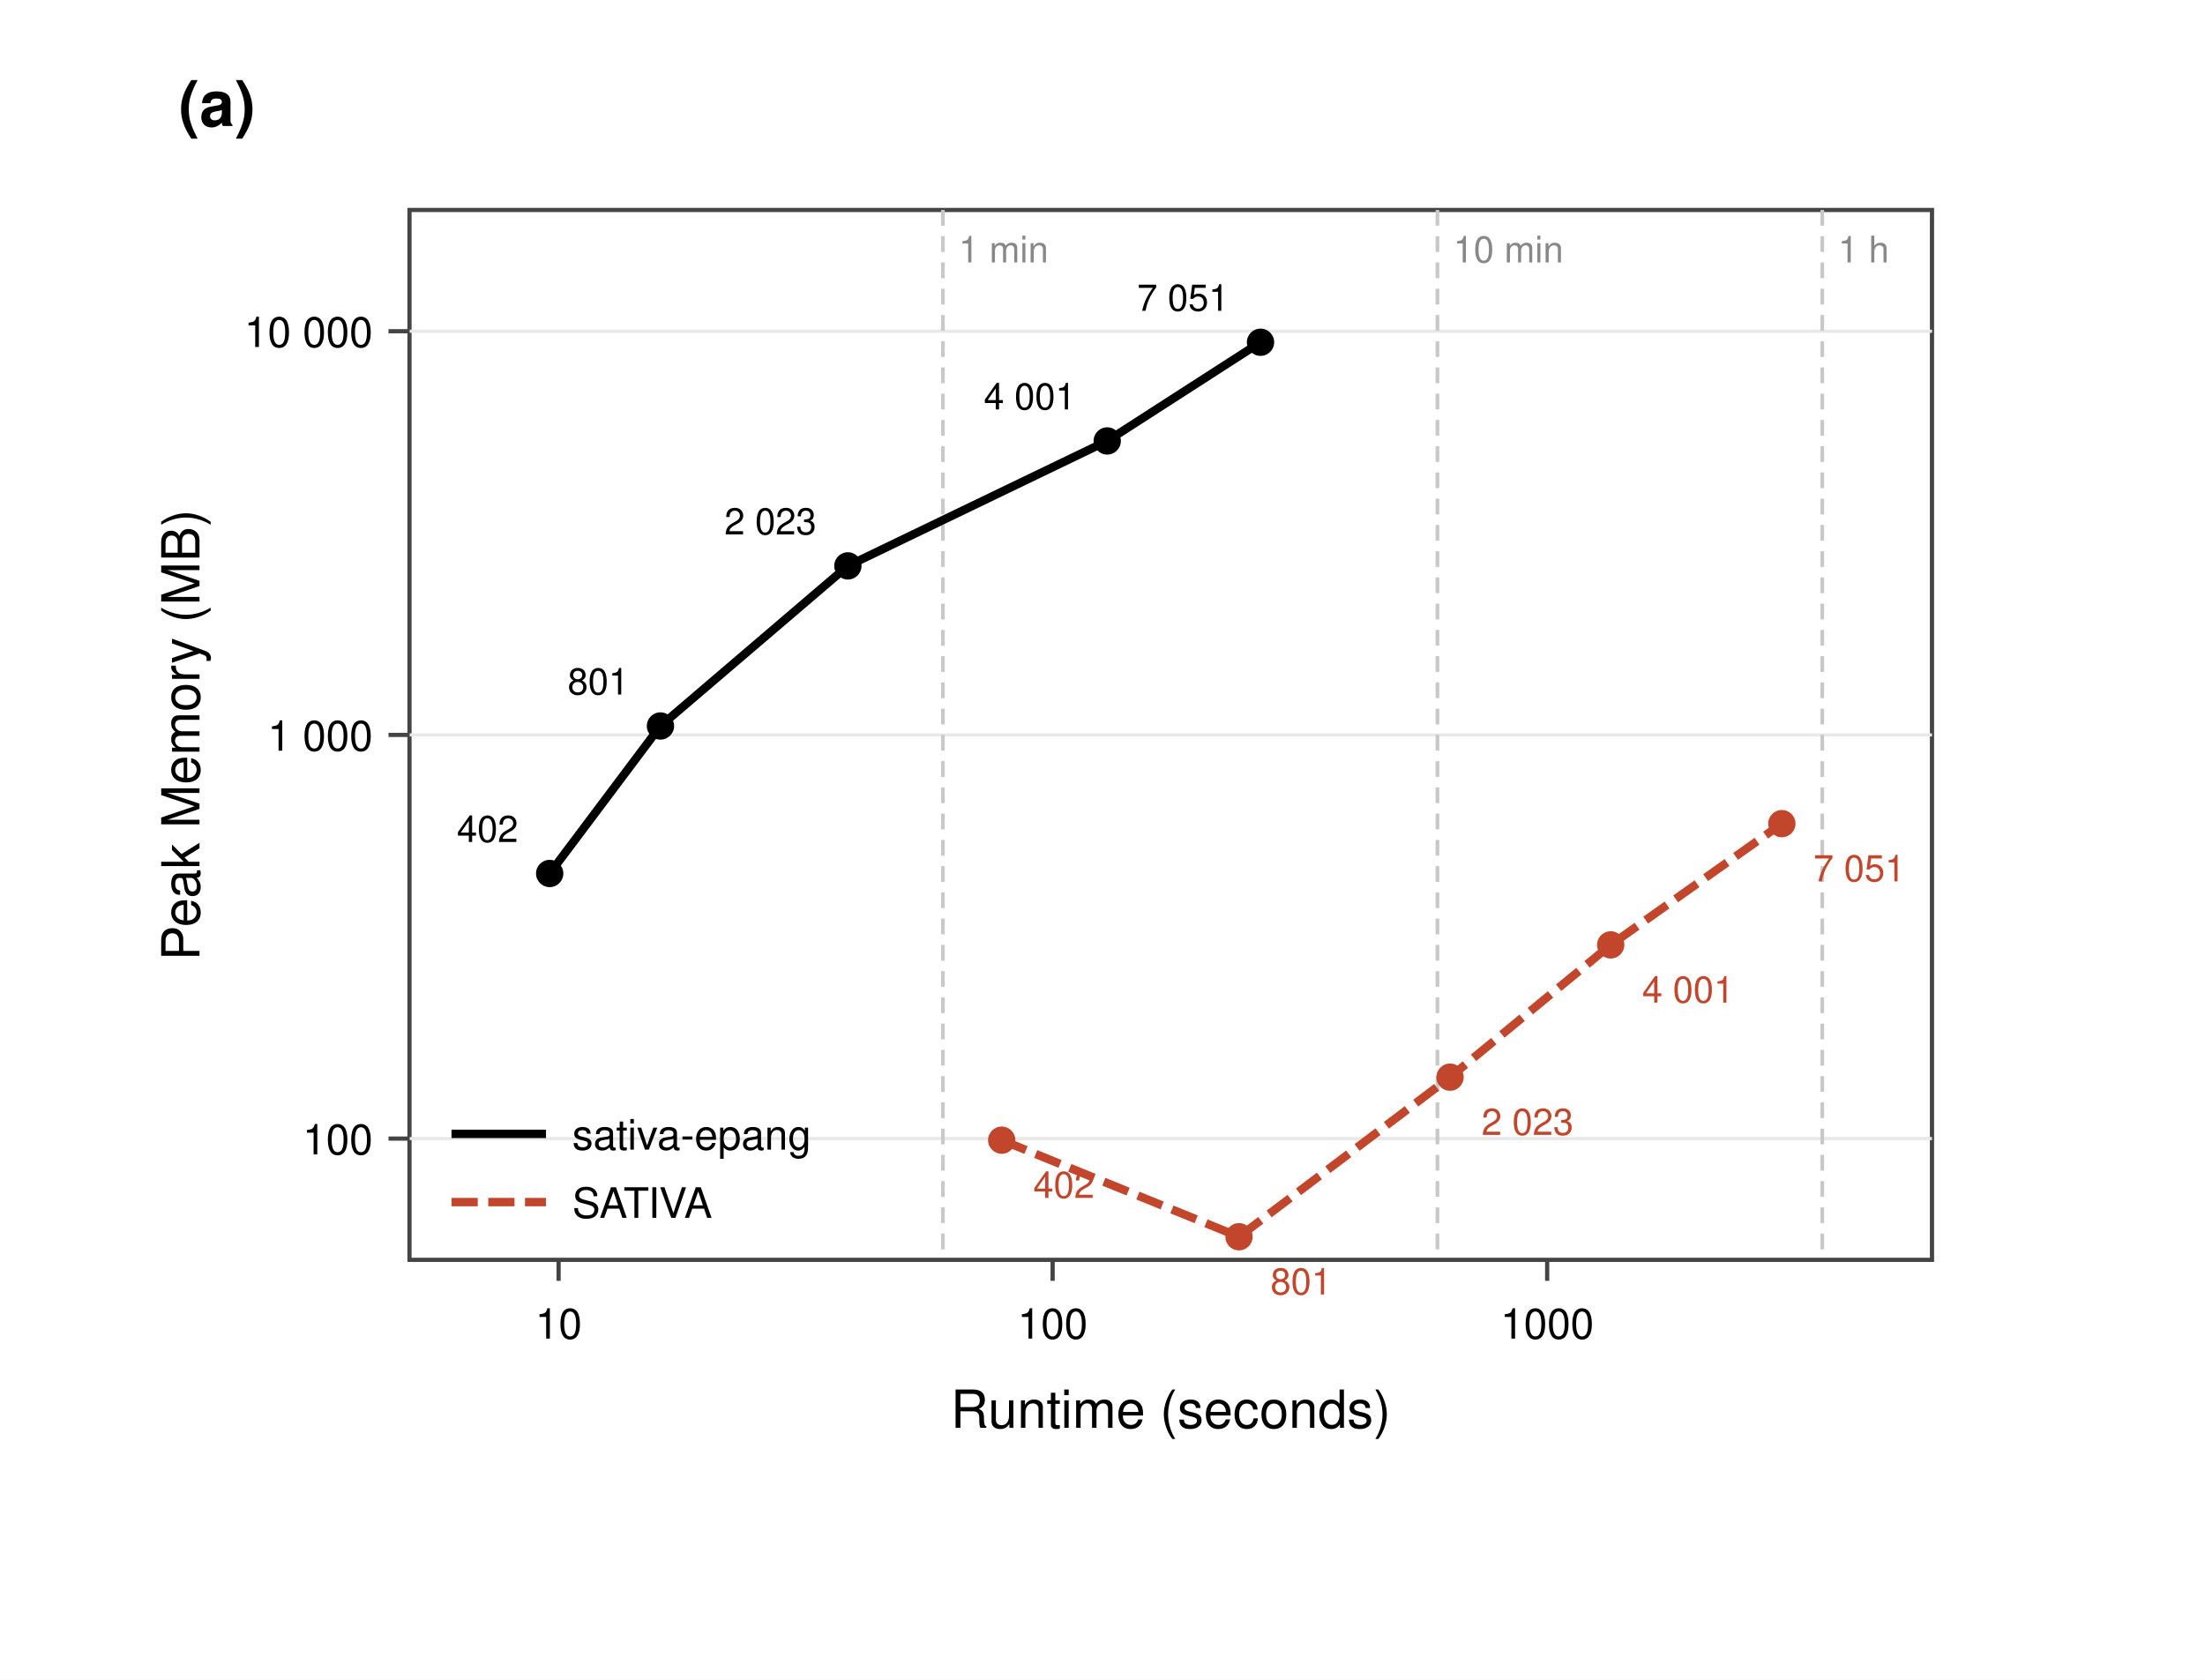
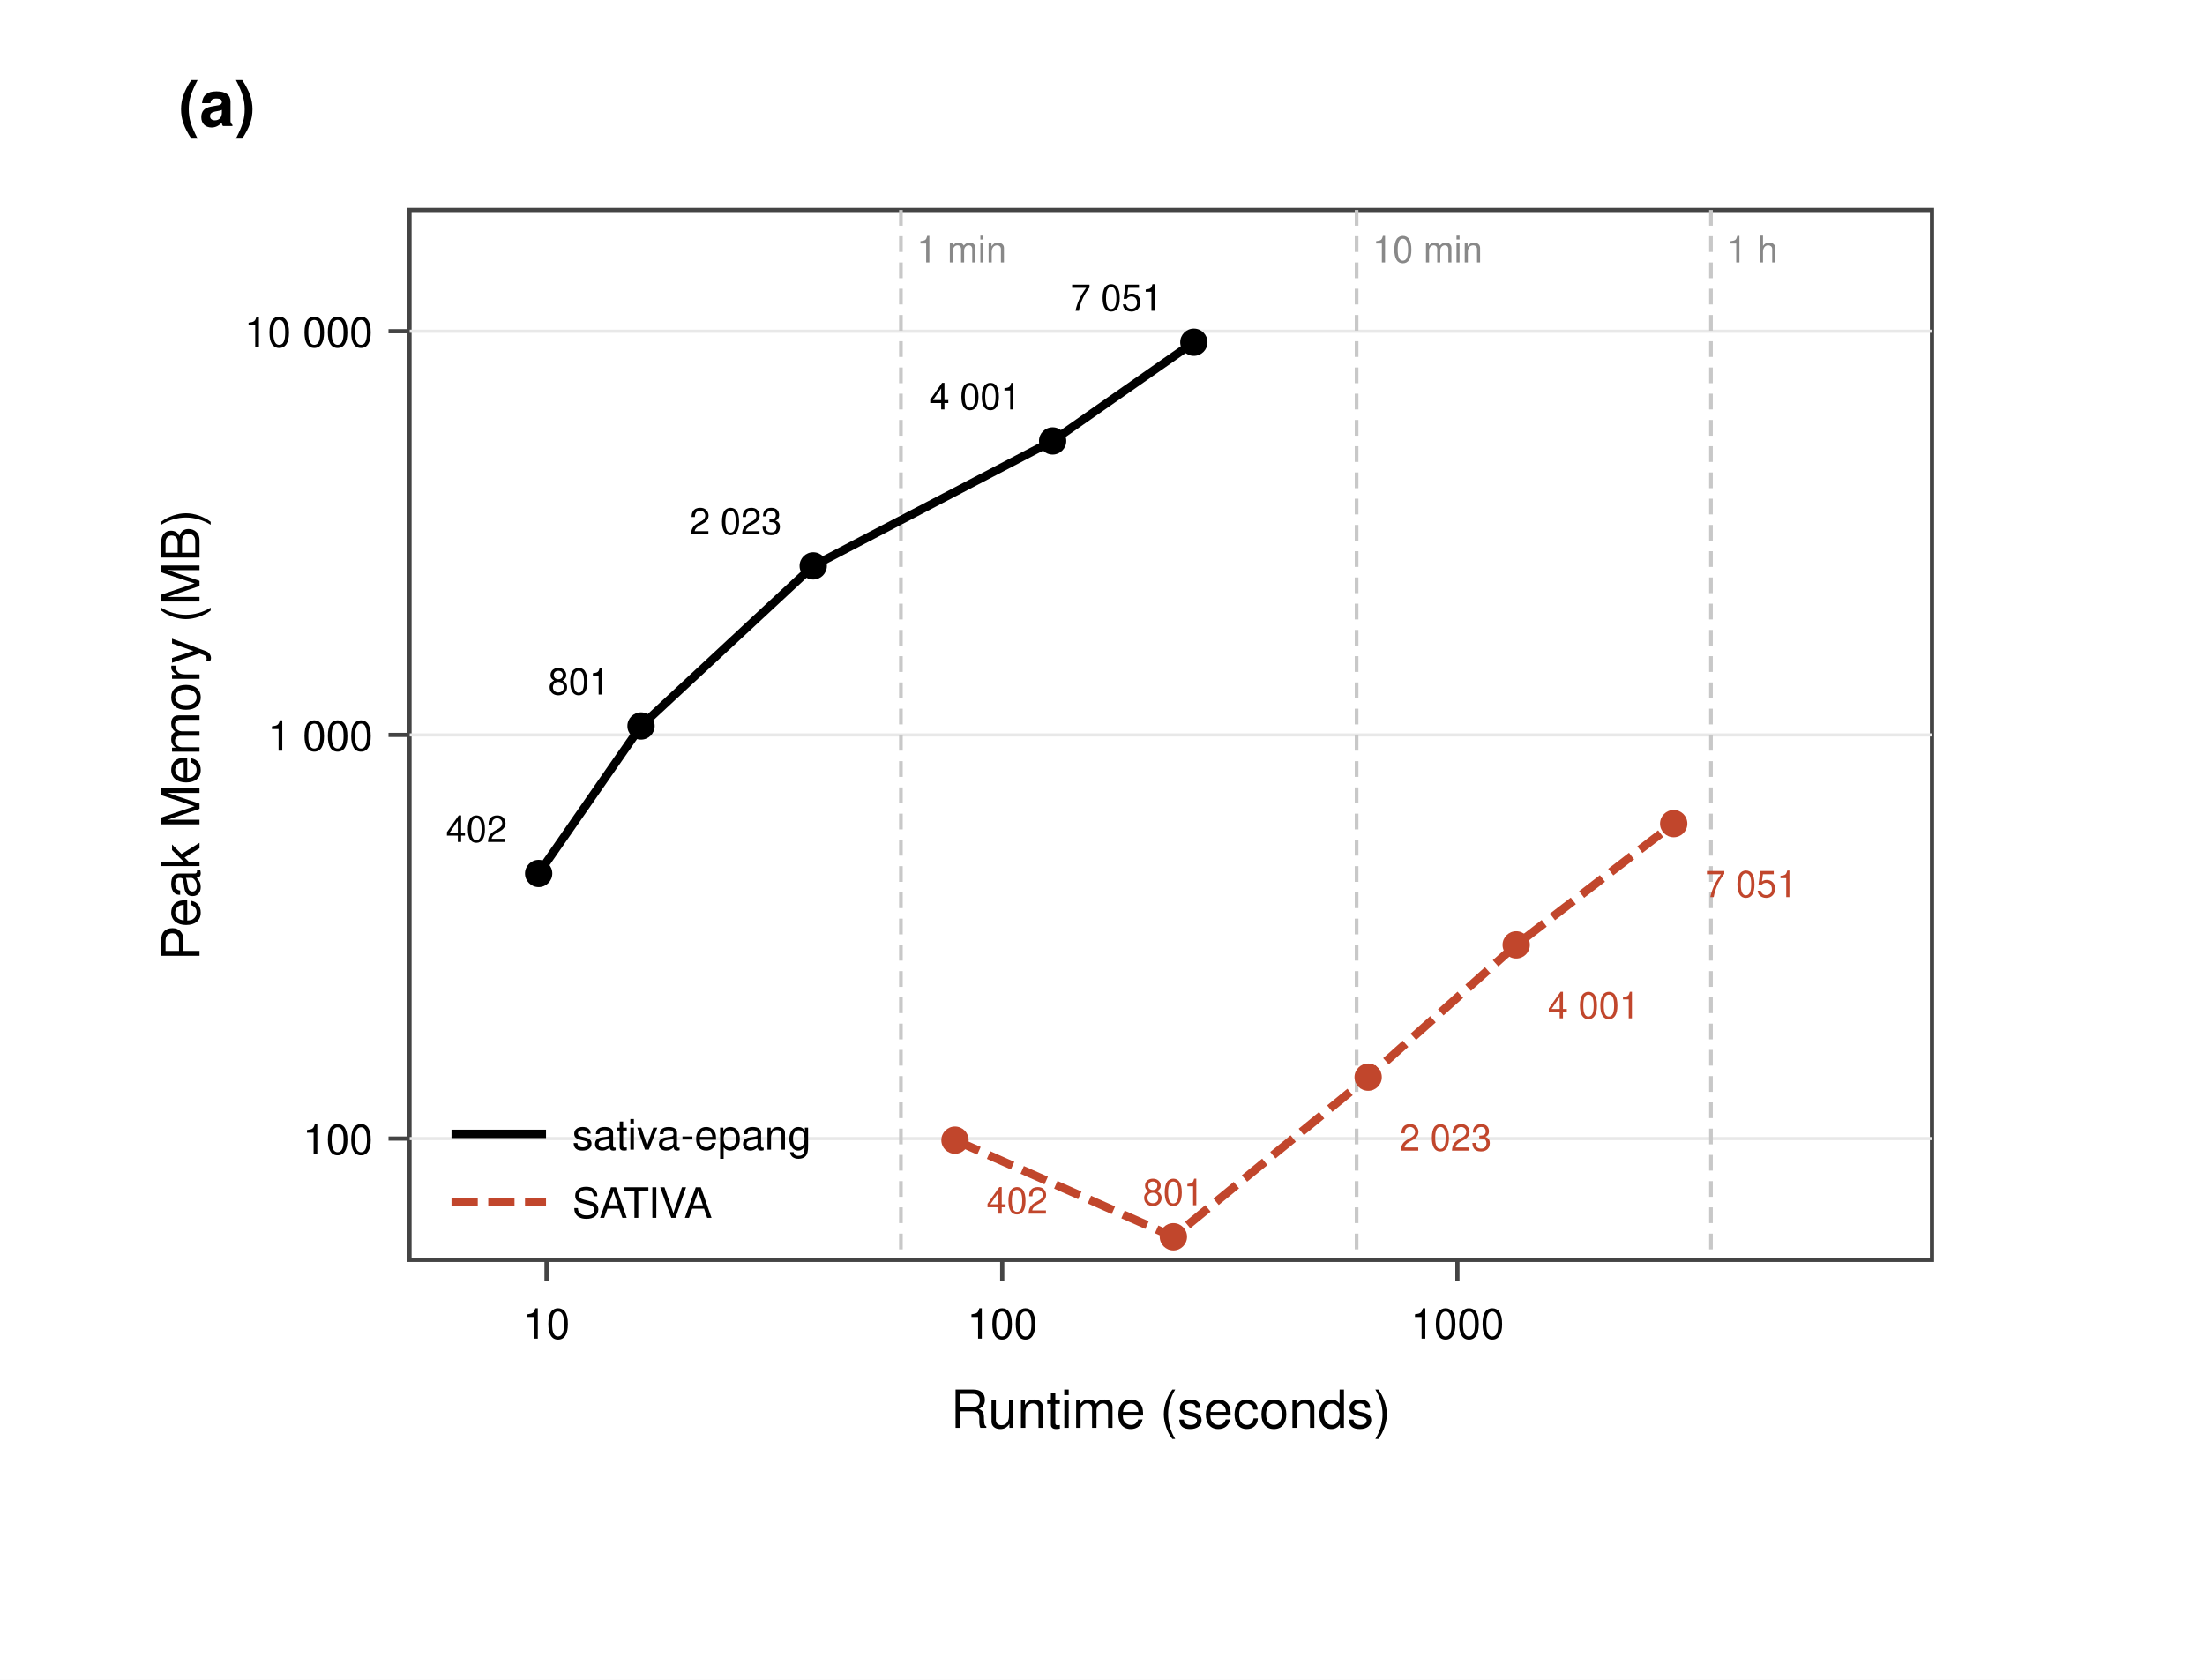
<svg xmlns="http://www.w3.org/2000/svg" width="420" height="320" viewBox="0 0 420 320" font-family="Helvetica,Arial,sans-serif">
  <rect width="420" height="320" fill="#fff" />
  <rect x="78" y="40" width="290" height="200" fill="none" stroke="#444" stroke-width="0.8" />
  <text x="34.0" y="24.0" font-size="12" fill="#000" font-weight="bold" text-anchor="start">(a)</text>
  <text x="223.0" y="272.0" font-size="10" fill="#000" font-weight="normal" text-anchor="middle">Runtime (seconds)</text>
  <text x="38.0" y="140.0" font-size="10" fill="#000" font-weight="normal" text-anchor="middle" transform="rotate(-90 38.0 140.0)">Peak Memory (MB)</text>
-   <line x1="106.4" y1="240" x2="106.4" y2="244" stroke="#444" stroke-width="0.8" />
-   <text x="106.4" y="255.0" font-size="8" fill="#000" font-weight="normal" text-anchor="middle">10</text>
-   <line x1="200.5" y1="240" x2="200.5" y2="244" stroke="#444" stroke-width="0.8" />
-   <text x="200.5" y="255.0" font-size="8" fill="#000" font-weight="normal" text-anchor="middle">100</text>
-   <line x1="294.7" y1="240" x2="294.7" y2="244" stroke="#444" stroke-width="0.8" />
-   <text x="294.7" y="255.0" font-size="8" fill="#000" font-weight="normal" text-anchor="middle">1000</text>
+   <line x1="104.1" y1="240" x2="104.1" y2="244" stroke="#444" stroke-width="0.8" />
+   <text x="104.1" y="255.0" font-size="8" fill="#000" font-weight="normal" text-anchor="middle">10</text>
+   <line x1="190.9" y1="240" x2="190.9" y2="244" stroke="#444" stroke-width="0.8" />
+   <text x="190.9" y="255.0" font-size="8" fill="#000" font-weight="normal" text-anchor="middle">100</text>
+   <line x1="277.6" y1="240" x2="277.6" y2="244" stroke="#444" stroke-width="0.8" />
+   <text x="277.6" y="255.0" font-size="8" fill="#000" font-weight="normal" text-anchor="middle">1000</text>
  <line x1="78" y1="216.9" x2="368" y2="216.9" stroke="#e8e8e8" stroke-width="0.6" />
  <line x1="74" y1="216.9" x2="78" y2="216.9" stroke="#444" stroke-width="0.8" />
  <text x="71.0" y="219.9" font-size="8" fill="#000" font-weight="normal" text-anchor="end">100</text>
  <line x1="78" y1="140.0" x2="368" y2="140.0" stroke="#e8e8e8" stroke-width="0.6" />
  <line x1="74" y1="140.0" x2="78" y2="140.0" stroke="#444" stroke-width="0.8" />
  <text x="71.0" y="143.0" font-size="8" fill="#000" font-weight="normal" text-anchor="end">1 000</text>
  <line x1="78" y1="63.1" x2="368" y2="63.1" stroke="#e8e8e8" stroke-width="0.6" />
  <line x1="74" y1="63.1" x2="78" y2="63.1" stroke="#444" stroke-width="0.8" />
  <text x="71.0" y="66.1" font-size="8" fill="#000" font-weight="normal" text-anchor="end">10 000</text>
-   <line x1="179.6" y1="40" x2="179.6" y2="240" stroke="#c8c8c8" stroke-width="0.7" stroke-dasharray="3 2" />
-   <text x="182.6" y="50.0" font-size="7" fill="#888" font-weight="normal" text-anchor="start">1 min</text>
-   <line x1="273.8" y1="40" x2="273.8" y2="240" stroke="#c8c8c8" stroke-width="0.7" stroke-dasharray="3 2" />
-   <text x="276.8" y="50.0" font-size="7" fill="#888" font-weight="normal" text-anchor="start">10 min</text>
-   <line x1="347.1" y1="40" x2="347.1" y2="240" stroke="#c8c8c8" stroke-width="0.7" stroke-dasharray="3 2" />
-   <text x="350.1" y="50.0" font-size="7" fill="#888" font-weight="normal" text-anchor="start">1 h</text>
-   <path d="M190.8,217.2 L236.0,235.6 L276.2,205.2 L306.8,180.0 L339.4,156.9" fill="none" stroke="#c1462c" stroke-width="1.6" stroke-dasharray="5 2" />
-   <circle cx="190.8" cy="217.2" r="2.6" fill="#c1462c" />
-   <circle cx="236.0" cy="235.6" r="2.6" fill="#c1462c" />
-   <circle cx="276.2" cy="205.2" r="2.6" fill="#c1462c" />
-   <circle cx="306.8" cy="180.0" r="2.6" fill="#c1462c" />
-   <circle cx="339.4" cy="156.9" r="2.6" fill="#c1462c" />
-   <path d="M104.7,166.4 L125.8,138.3 L161.5,107.8 L210.9,84.0 L240.1,65.2" fill="none" stroke="#000000" stroke-width="1.6" />
-   <circle cx="104.7" cy="166.4" r="2.6" fill="#000000" />
-   <circle cx="125.8" cy="138.3" r="2.6" fill="#000000" />
-   <circle cx="161.5" cy="107.8" r="2.6" fill="#000000" />
-   <circle cx="210.9" cy="84.0" r="2.6" fill="#000000" />
-   <circle cx="240.1" cy="65.2" r="2.6" fill="#000000" />
-   <text x="98.7" y="160.4" font-size="7" fill="#000000" font-weight="normal" text-anchor="end">402</text>
-   <text x="119.8" y="132.3" font-size="7" fill="#000000" font-weight="normal" text-anchor="end">801</text>
-   <text x="155.5" y="101.8" font-size="7" fill="#000000" font-weight="normal" text-anchor="end">2 023</text>
-   <text x="204.9" y="78.0" font-size="7" fill="#000000" font-weight="normal" text-anchor="end">4 001</text>
-   <text x="234.1" y="59.2" font-size="7" fill="#000000" font-weight="normal" text-anchor="end">7 051</text>
-   <text x="196.8" y="228.2" font-size="7" fill="#c1462c" font-weight="normal" text-anchor="start">402</text>
-   <text x="242.0" y="246.6" font-size="7" fill="#c1462c" font-weight="normal" text-anchor="start">801</text>
-   <text x="282.2" y="216.2" font-size="7" fill="#c1462c" font-weight="normal" text-anchor="start">2 023</text>
-   <text x="312.8" y="191.0" font-size="7" fill="#c1462c" font-weight="normal" text-anchor="start">4 001</text>
-   <text x="345.4" y="167.9" font-size="7" fill="#c1462c" font-weight="normal" text-anchor="start">7 051</text>
+   <line x1="171.6" y1="40" x2="171.6" y2="240" stroke="#c8c8c8" stroke-width="0.7" stroke-dasharray="3 2" />
+   <text x="174.6" y="50.0" font-size="7" fill="#888" font-weight="normal" text-anchor="start">1 min</text>
+   <line x1="258.4" y1="40" x2="258.4" y2="240" stroke="#c8c8c8" stroke-width="0.7" stroke-dasharray="3 2" />
+   <text x="261.4" y="50.0" font-size="7" fill="#888" font-weight="normal" text-anchor="start">10 min</text>
+   <line x1="325.9" y1="40" x2="325.9" y2="240" stroke="#c8c8c8" stroke-width="0.7" stroke-dasharray="3 2" />
+   <text x="328.9" y="50.0" font-size="7" fill="#888" font-weight="normal" text-anchor="start">1 h</text>
+   <path d="M181.9,217.2 L223.5,235.6 L260.6,205.2 L288.8,180.0 L318.8,156.9" fill="none" stroke="#c1462c" stroke-width="1.6" stroke-dasharray="5 2" />
+   <circle cx="181.9" cy="217.2" r="2.6" fill="#c1462c" />
+   <circle cx="223.5" cy="235.6" r="2.6" fill="#c1462c" />
+   <circle cx="260.6" cy="205.2" r="2.6" fill="#c1462c" />
+   <circle cx="288.8" cy="180.0" r="2.6" fill="#c1462c" />
+   <circle cx="318.8" cy="156.9" r="2.6" fill="#c1462c" />
+   <path d="M102.6,166.4 L122.1,138.3 L154.9,107.8 L200.5,84.0 L227.4,65.2" fill="none" stroke="#000000" stroke-width="1.6" />
+   <circle cx="102.6" cy="166.4" r="2.6" fill="#000000" />
+   <circle cx="122.1" cy="138.3" r="2.6" fill="#000000" />
+   <circle cx="154.9" cy="107.8" r="2.6" fill="#000000" />
+   <circle cx="200.5" cy="84.0" r="2.6" fill="#000000" />
+   <circle cx="227.4" cy="65.2" r="2.6" fill="#000000" />
+   <text x="96.6" y="160.4" font-size="7" fill="#000000" font-weight="normal" text-anchor="end">402</text>
+   <text x="116.1" y="132.3" font-size="7" fill="#000000" font-weight="normal" text-anchor="end">801</text>
+   <text x="148.9" y="101.8" font-size="7" fill="#000000" font-weight="normal" text-anchor="end">2 023</text>
+   <text x="194.5" y="78.0" font-size="7" fill="#000000" font-weight="normal" text-anchor="end">4 001</text>
+   <text x="221.4" y="59.2" font-size="7" fill="#000000" font-weight="normal" text-anchor="end">7 051</text>
+   <text x="187.9" y="231.2" font-size="7" fill="#c1462c" font-weight="normal" text-anchor="start">402</text>
+   <text x="223.5" y="229.6" font-size="7" fill="#c1462c" font-weight="normal" text-anchor="middle">801</text>
+   <text x="266.6" y="219.2" font-size="7" fill="#c1462c" font-weight="normal" text-anchor="start">2 023</text>
+   <text x="294.8" y="194.0" font-size="7" fill="#c1462c" font-weight="normal" text-anchor="start">4 001</text>
+   <text x="324.8" y="170.9" font-size="7" fill="#c1462c" font-weight="normal" text-anchor="start">7 051</text>
  <line x1="86" y1="216" x2="104" y2="216" stroke="#000000" stroke-width="1.6" />
  <text x="109.0" y="219.0" font-size="8" fill="#000" font-weight="normal" text-anchor="start">sativa-epang</text>
  <line x1="86" y1="229" x2="104" y2="229" stroke="#c1462c" stroke-width="1.6" stroke-dasharray="5 2" />
  <text x="109.0" y="232.0" font-size="8" fill="#000" font-weight="normal" text-anchor="start">SATIVA</text>
</svg>
